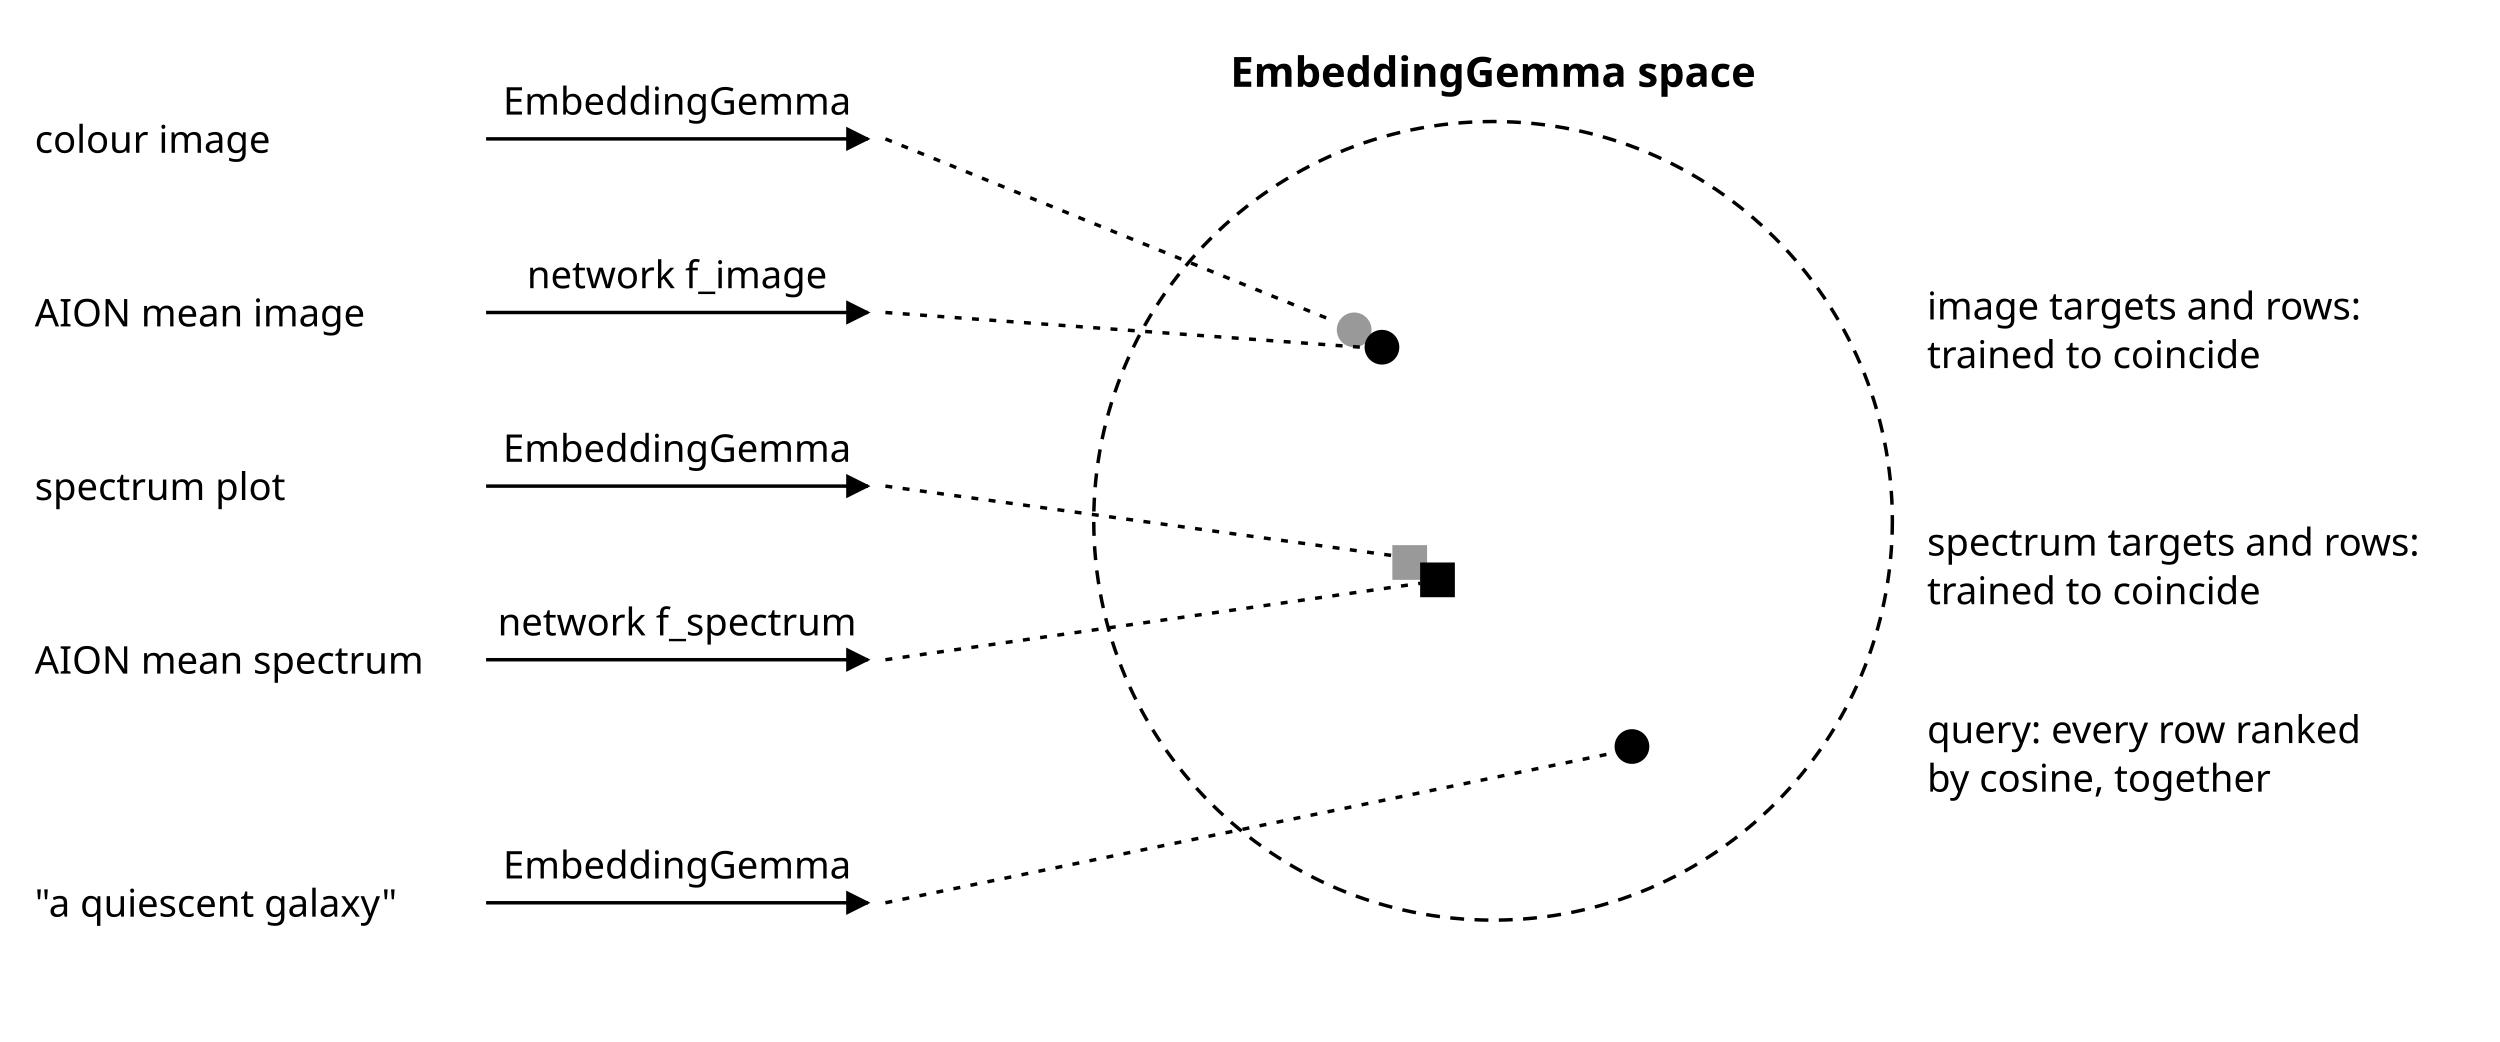
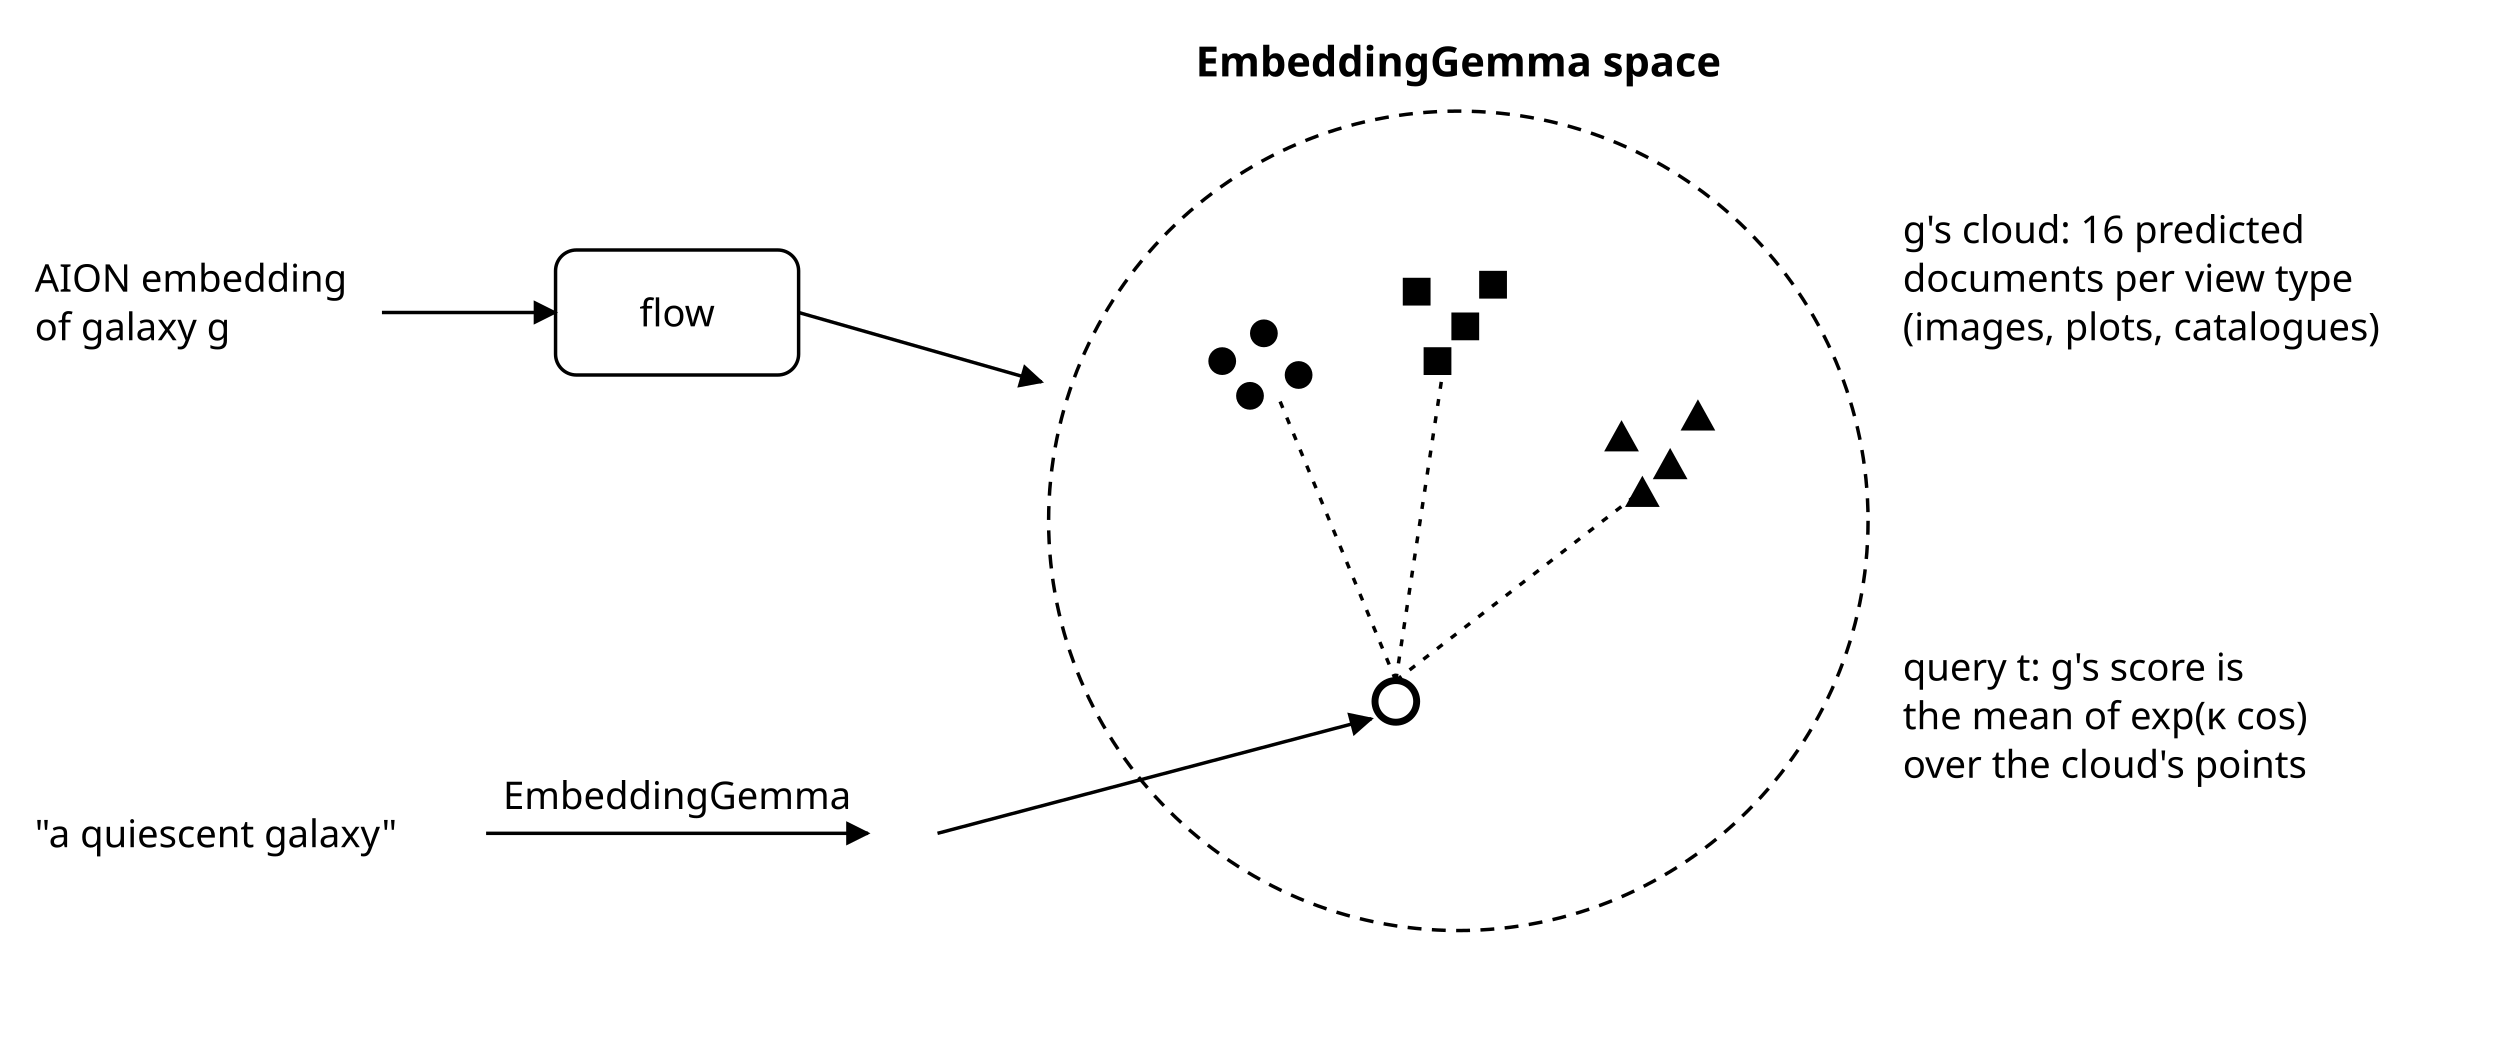
<svg xmlns="http://www.w3.org/2000/svg" viewBox="0 0 720 300" width="100%" role="img" aria-labelledby="text-search-title" font-family="sans-serif" font-size="12" fill="none" stroke="currentColor">
  <defs>
    <marker id="text-search-arrow" viewBox="0 0 10 10" refX="9" refY="5" markerWidth="7" markerHeight="7" orient="auto">
      <path d="M0 0 L10 5 L0 10 z" fill="currentColor" stroke="none" />
    </marker>
  </defs>
  <g fill="currentColor" stroke="none" font-size="11">
-     <text x="10" y="44">colour image</text>
-     <text x="10" y="94">AION mean image</text>
-     <text x="10" y="144">spectrum plot</text>
-     <text x="10" y="194">AION mean spectrum</text>
-     <text x="10" y="264">"a quiescent galaxy"</text>
+     <text x="10" y="84">AION embedding</text>
+     <text x="10" y="98">of galaxy g</text>
+     <text x="10" y="244">"a quiescent galaxy"</text>
  </g>
  <g marker-end="url(#text-search-arrow)">
-     <line x1="140" y1="40" x2="250" y2="40" />
-     <line x1="140" y1="90" x2="250" y2="90" />
-     <line x1="140" y1="140" x2="250" y2="140" />
-     <line x1="140" y1="190" x2="250" y2="190" />
-     <line x1="140" y1="260" x2="250" y2="260" />
+     <line x1="110" y1="90" x2="160" y2="90" />
+     <line x1="230" y1="90" x2="300" y2="110" />
+     <line x1="140" y1="240" x2="250" y2="240" />
+     <line x1="270" y1="240" x2="395" y2="207" />
  </g>
+   <rect x="160" y="72" width="70" height="36" rx="6" />
  <g fill="currentColor" stroke="none" font-size="11" text-anchor="middle">
-     <text x="195" y="33">EmbeddingGemma</text>
-     <text x="195" y="83">network f_image</text>
-     <text x="195" y="133">EmbeddingGemma</text>
-     <text x="195" y="183">network f_spectrum</text>
-     <text x="195" y="253">EmbeddingGemma</text>
+     <text x="195" y="94">flow</text>
+     <text x="195" y="233">EmbeddingGemma</text>
  </g>
-   <circle cx="430" cy="150" r="115" stroke-dasharray="4 3" />
-   <text x="430" y="25" fill="currentColor" stroke="none" text-anchor="middle" font-weight="bold">EmbeddingGemma space</text>
+   <circle cx="420" cy="150" r="118" stroke-dasharray="4 3" />
+   <text x="420" y="22" fill="currentColor" stroke="none" text-anchor="middle" font-weight="bold">EmbeddingGemma space</text>
  <g fill="currentColor" stroke="none">
-     <circle cx="390" cy="95" r="5" fill-opacity="0.4" />
-     <circle cx="398" cy="100" r="5" />
-     <rect x="401" y="157" width="10" height="10" fill-opacity="0.4" />
-     <rect x="409" y="162" width="10" height="10" />
-     <circle cx="470" cy="215" r="5" />
+     <circle cx="352" cy="104" r="4" />
+     <circle cx="364" cy="96" r="4" />
+     <circle cx="360" cy="114" r="4" />
+     <circle cx="374" cy="108" r="4" />
+     <rect x="404" y="80" width="8" height="8" />
+     <rect x="418" y="90" width="8" height="8" />
+     <rect x="410" y="100" width="8" height="8" />
+     <rect x="426" y="78" width="8" height="8" />
+     <path d="M462 130 l5 -9 l5 9 z" />
+     <path d="M476 138 l5 -9 l5 9 z" />
+     <path d="M468 146 l5 -9 l5 9 z" />
+     <path d="M484 124 l5 -9 l5 9 z" />
+     <circle cx="402" cy="202" r="6" fill="none" stroke="currentColor" stroke-width="2" />
  </g>
  <g stroke-dasharray="2 3">
-     <line x1="255" y1="40" x2="383" y2="92" />
-     <line x1="255" y1="90" x2="392" y2="100" />
-     <line x1="255" y1="140" x2="401" y2="160" />
-     <line x1="255" y1="190" x2="409" y2="168" />
-     <line x1="255" y1="260" x2="464" y2="217" />
+     <line x1="402" y1="196" x2="368" y2="114" />
+     <line x1="402" y1="196" x2="416" y2="104" />
+     <line x1="402" y1="196" x2="472" y2="142" />
  </g>
  <g fill="currentColor" stroke="none" font-size="11">
-     <text x="555" y="92">image targets and rows:</text>
-     <text x="555" y="106">trained to coincide</text>
-     <text x="555" y="160">spectrum targets and rows:</text>
-     <text x="555" y="174">trained to coincide</text>
-     <text x="555" y="214">query: every row ranked</text>
-     <text x="555" y="228">by cosine, together</text>
+     <text x="548" y="70">g's cloud: 16 predicted</text>
+     <text x="548" y="84">documents per view type</text>
+     <text x="548" y="98">(images, plots, catalogues)</text>
+     <text x="548" y="196">query t: g's score is</text>
+     <text x="548" y="210">the mean of exp(κ cos)</text>
+     <text x="548" y="224">over the cloud's points</text>
  </g>
</svg>
